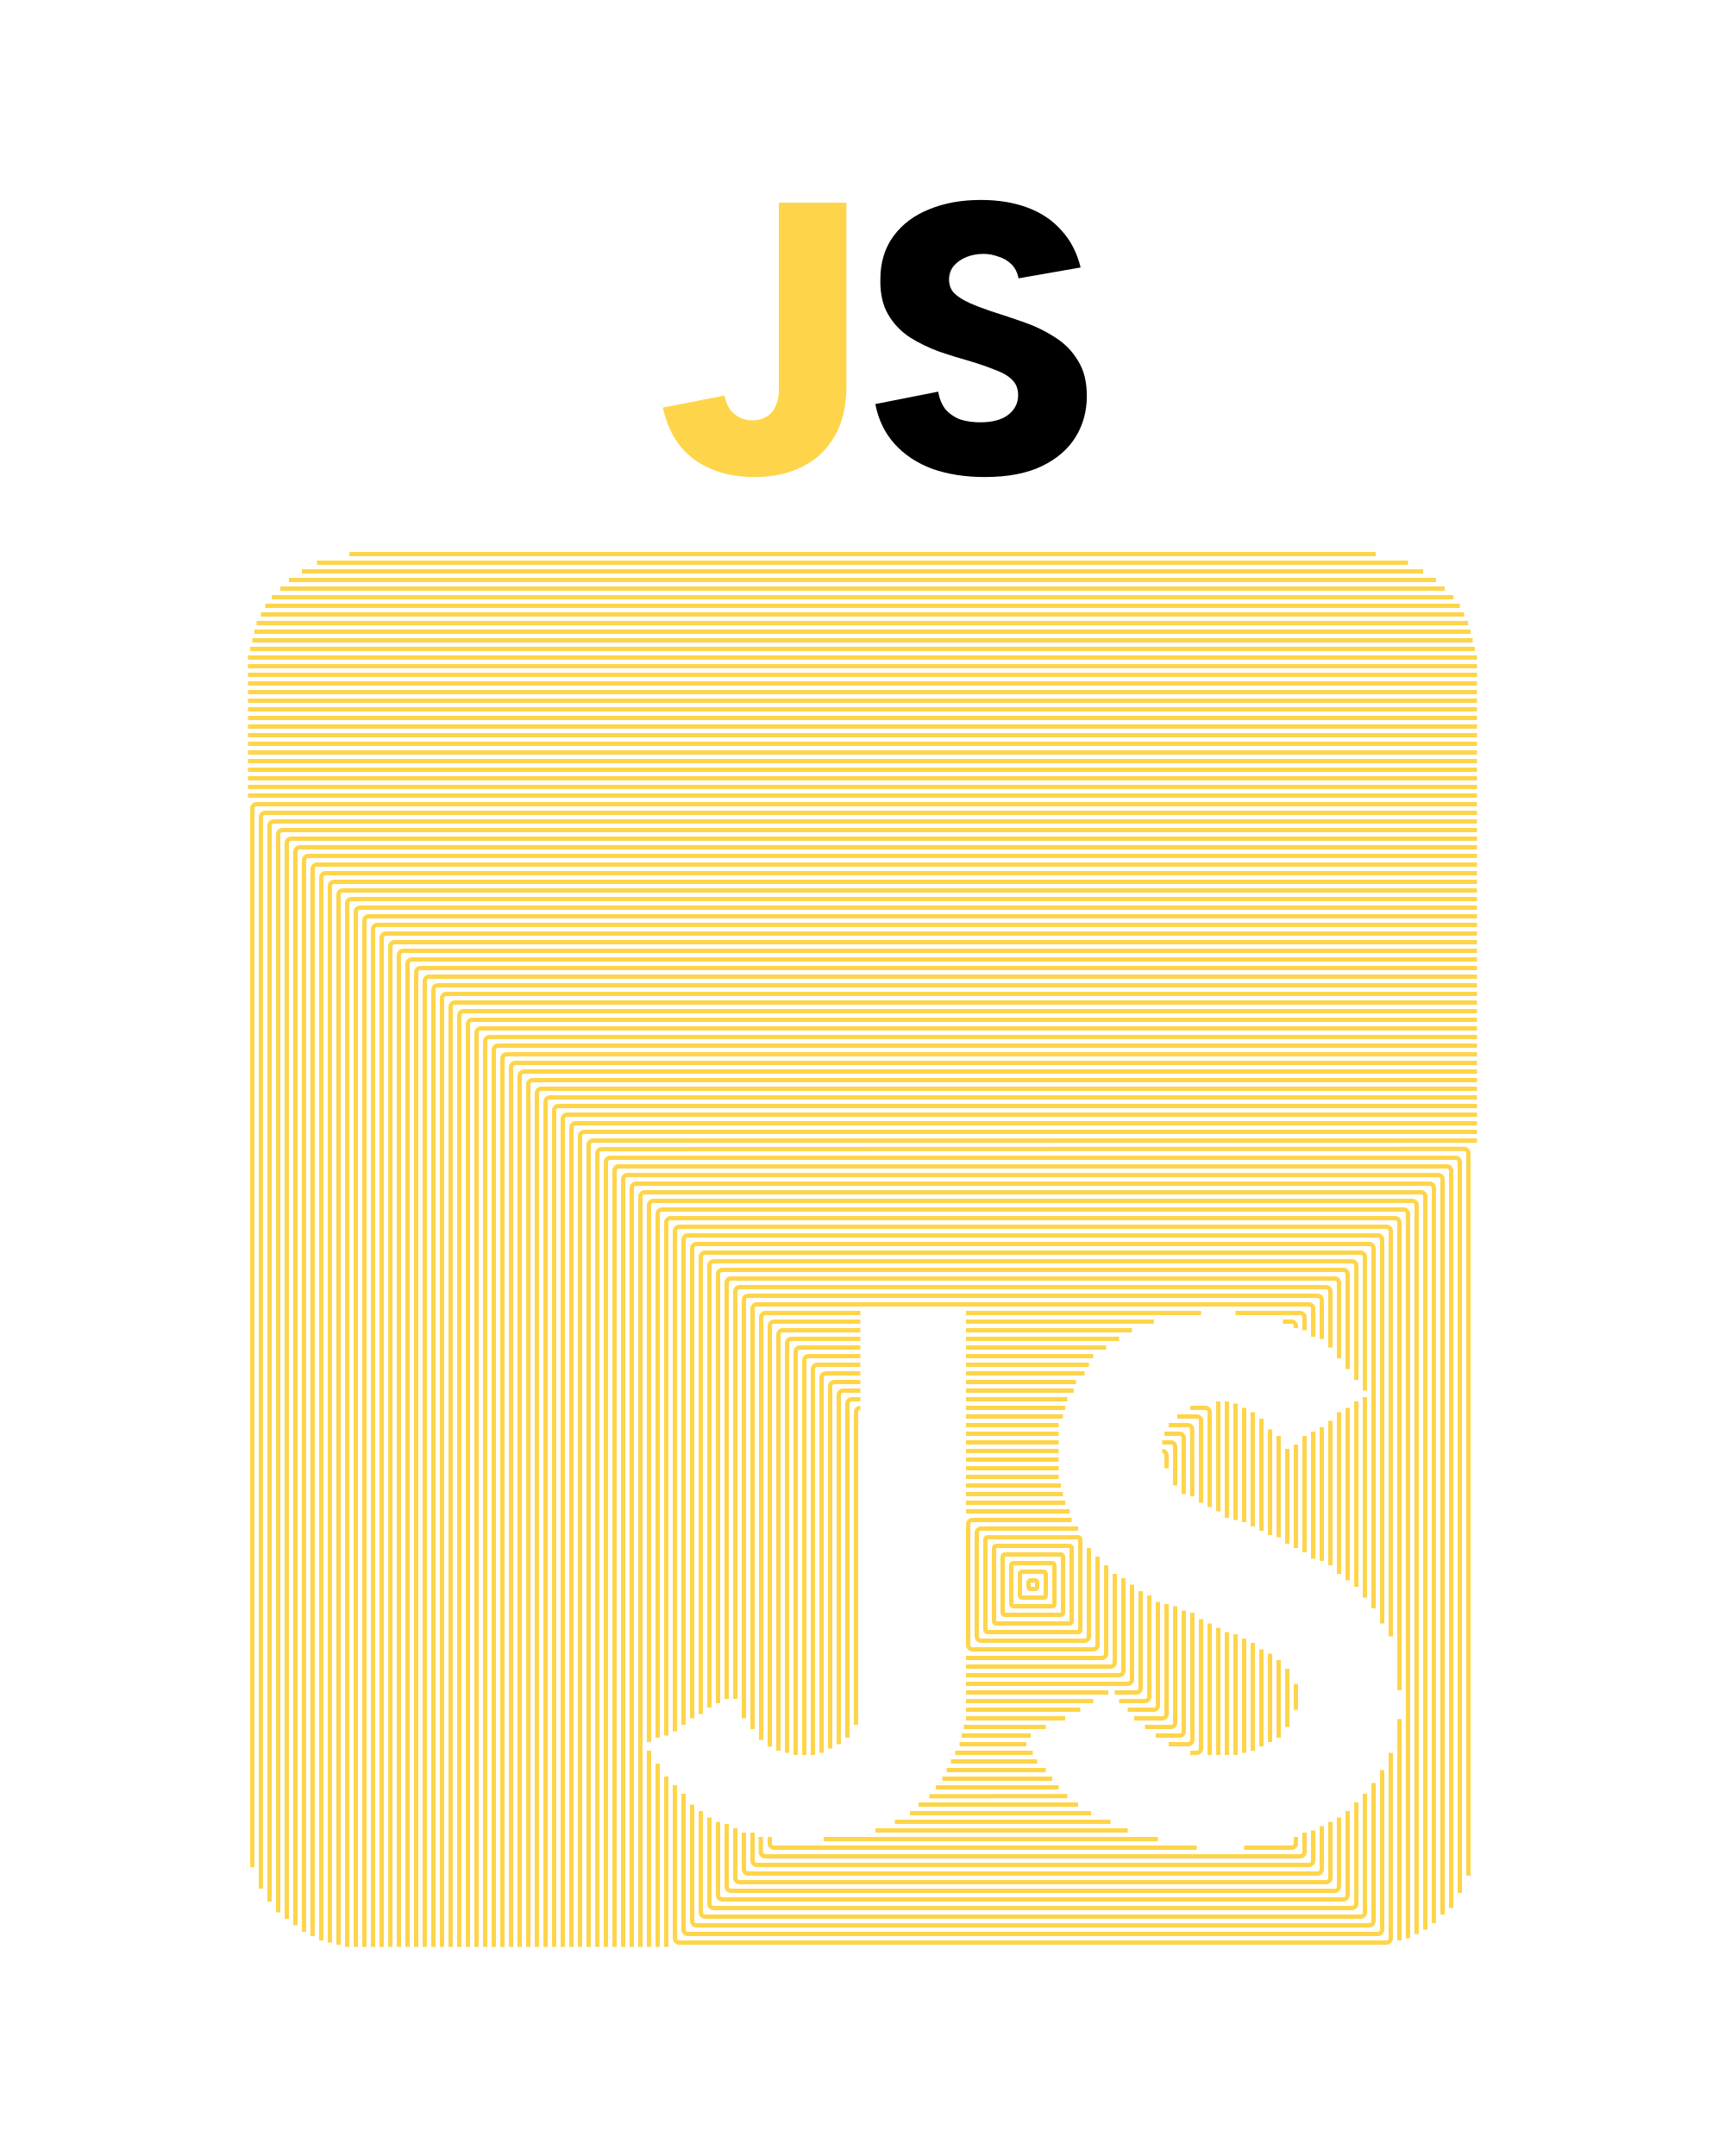
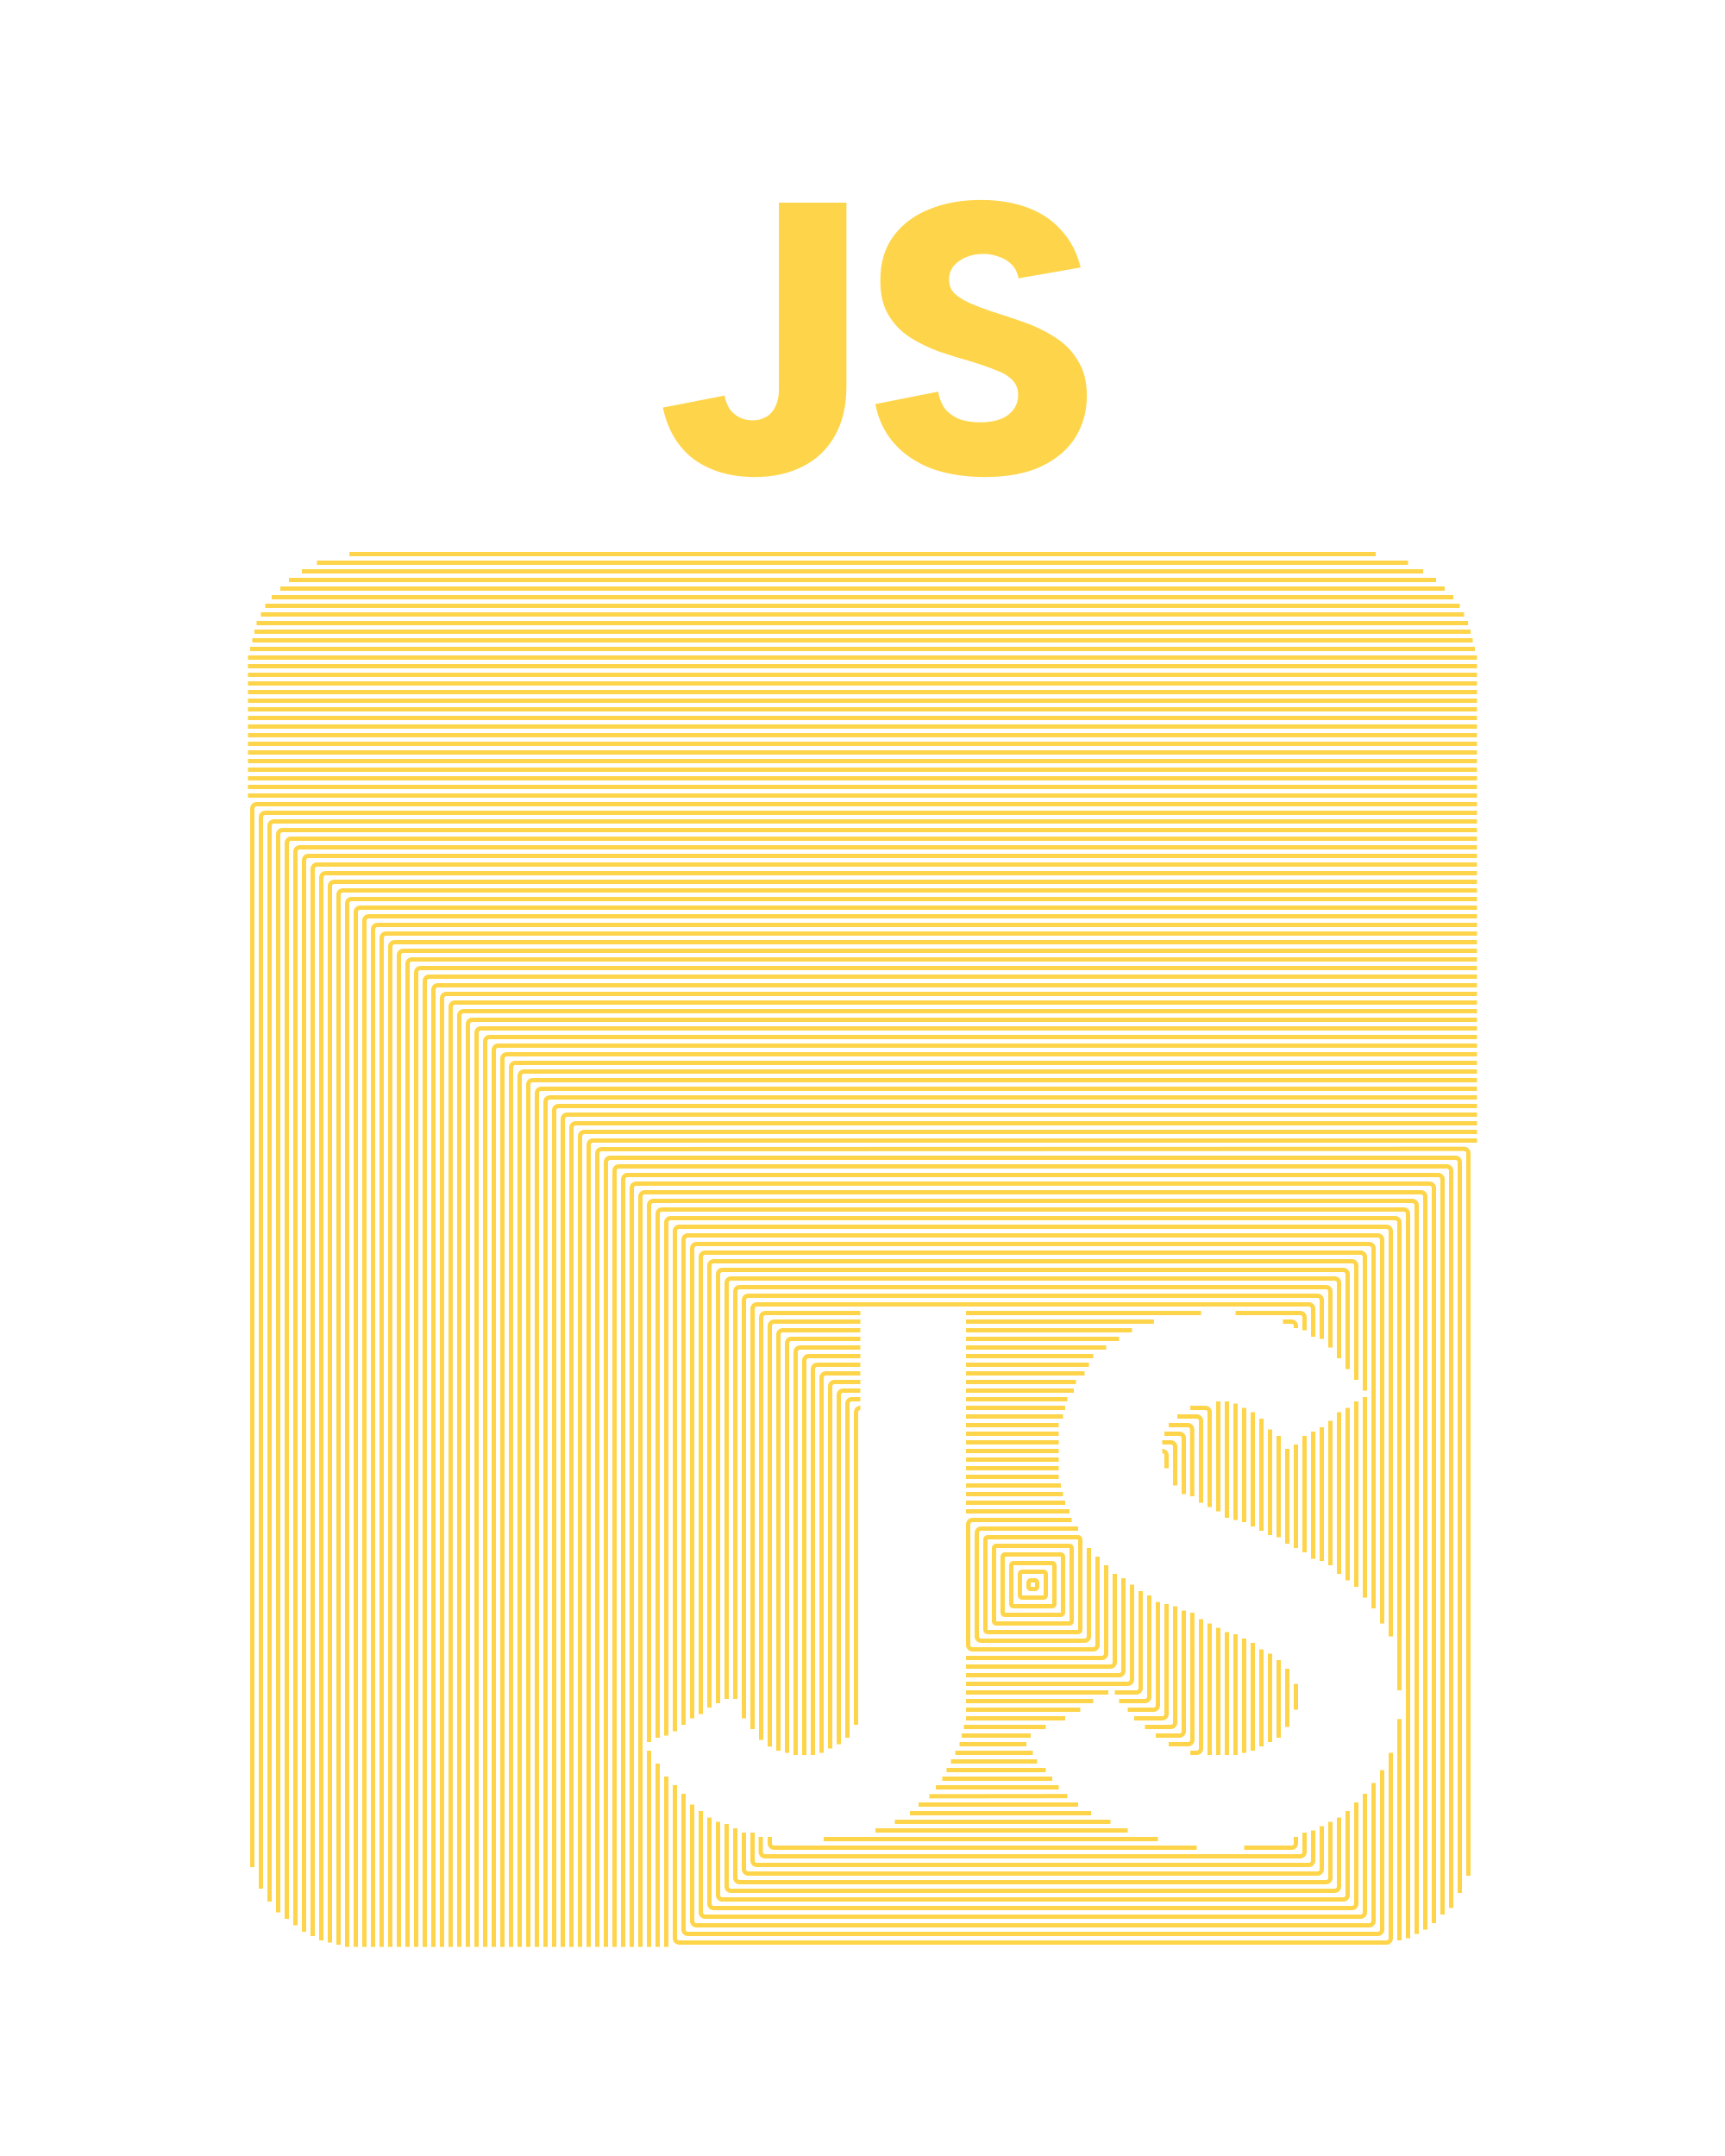
<svg xmlns="http://www.w3.org/2000/svg" width="400" height="500" fill="none" viewBox="0 0 400 500">
  <g class="Frame 7">
    <g class="Group 14">
      <rect width="2" height="2" x="238.5" y="366.5" stroke="#FED54A" class="Rectangle 122" rx=".5" />
      <rect width="6" height="6" x="236.5" y="364.5" stroke="#FED54A" class="Rectangle 123" rx=".5" />
      <rect width="10" height="10" x="234.5" y="362.5" stroke="#FED54A" class="Rectangle 124" rx=".5" />
      <rect width="14" height="14" x="232.5" y="360.5" stroke="#FED54A" class="Rectangle 125" rx=".5" />
      <rect width="18" height="18" x="230.5" y="358.5" stroke="#FED54A" class="Rectangle 126" rx=".5" />
      <rect width="22" height="22" x="228.5" y="356.5" stroke="#FED54A" class="Rectangle 127" rx=".5" />
      <path stroke="#FED54A" d="M250 354.5h-22.5a1 1 0 0 0-1 1v24a1 1 0 0 0 1 1h24a1 1 0 0 0 1-1V359" class="Rectangle 128" />
      <path stroke="#FED54A" d="M254.5 361v20.5a1 1 0 0 1-1 1h-28a1 1 0 0 1-1-1v-28a1 1 0 0 1 1-1h23" class="Vector 1619" />
      <path stroke="#FED54A" d="M256.5 363v20.5a1 1 0 0 1-1 1H224m24-34h-24" class="Rectangle 129" />
      <path stroke="#FED54A" d="M224 348.5h23m-23 38h33.5a1 1 0 0 0 1-1V365" class="Rectangle 130" />
      <path stroke="#FED54A" d="M246.5 346.5H224m36.5 19.5v21.5a1 1 0 0 1-1 1H224" class="Rectangle 131" />
      <path stroke="#FED54A" d="M224 344.5h22m-22 46h37.5a1 1 0 0 0 1-1v-22" class="Rectangle 132" />
      <path stroke="#FED54A" d="M224 342.5h21.5m-21.5 50h33m1.5 0h5a1 1 0 0 0 1-1V369" class="Rectangle 133" />
      <path stroke="#FED54A" d="M224 340.5h21.5m-21.5 54h29.5m13-24.5v23.5a1 1 0 0 1-1 1h-6" class="Rectangle 134" />
      <path stroke="#FED54A" d="M224 338.5h21.5m-21.5 58h26.5m18-25v24a1 1 0 0 1-1 1h-6" class="Rectangle 135" />
      <path stroke="#FED54A" d="M224 336.5h21.5m-21.5 62h23m23.5-26.5v25.5a1 1 0 0 1-1 1H263m6.5-62a1 1 0 0 1 1 1v3" class="Rectangle 136" />
      <path stroke="#FED54A" d="M224.001 334.5h21.5m-22.001 66h19.001m27-66h2a1 1 0 0 1 1 1v9m-7 56h6a1 1 0 0 0 1-1v-27" class="Rectangle 137" />
      <path stroke="#FED54A" d="M224 332.5h21.5m24.5 0h3.5a1 1 0 0 1 1 1v13m-51.5 56h16m29 0h5.5a1 1 0 0 0 1-1v-28" class="Rectangle 138" />
      <path stroke="#FED54A" d="M224 330.5h21.499m25.501 0h4.442a1 1 0 0 1 1 .999l.013 15.501M222.5 404.5h15.499m33 0h4.5a1 1 0 0 0 1-1.001L276.476 374" class="Rectangle 139" />
      <path stroke="#FED54A" d="M224 328.5h22.5m-25 78h18m36.5 0h1.5a1 1 0 0 0 1-1v-30m-5.5-47h4.5a1 1 0 0 1 1 1v19" class="Rectangle 140" />
      <path stroke="#FED54A" d="M280.5 407v-30.5m-40 32h-20m-22-8.5v-72.5a1 1 0 0 1 1-1m24.5 0h23m29 0h3.5a1 1 0 0 1 1 1v22" class="Rectangle 141" />
      <path stroke="#FED54A" d="M242.5 410.5h-23m63-3.5v-29.5m-86 25.5v-77.5a1 1 0 0 1 1-1h2m24.5 0h23.5m35 .5v25.5" class="Rectangle 142" />
      <path stroke="#FED54A" d="M284.5 378.5V407m0-55v-27m-35.5-2.5h-25m-24.5 0h-4a1 1 0 0 0-1 1v81m49.5 8h-25.5" class="Rectangle 143" />
      <path stroke="#FED54A" d="M199.5 320.5h-6a1 1 0 0 0-1 1v84m31.5-85h25.5m37 5v27m0 26.5v28m-41 7.5H217" class="Rectangle 144" />
      <path stroke="#FED54A" d="M199.5 318.5h-8a1 1 0 0 0-1 1v87m33.5-88h27.5m37 8V353m0 27v26.5m-41 10.041-32 .033" class="Rectangle 145" />
      <path stroke="#FED54A" d="m188.499 407-.001-89.5a1 1 0 0 1 1-1H199.5m13.499 102H250m40.5-12.5v-25m0-27-.001-26.5m-37.999-11H224" class="Rectangle 146" />
      <path stroke="#FED54A" d="M186.5 407v-91.5a1 1 0 0 1 1-1h12m11.5 106h42m39.5-15.5v-22.5m0-27.5v-26m-39-14.5H224" class="Rectangle 147" />
      <path stroke="#FED54A" d="M184.5 407v-93.5a1 1 0 0 1 1-1h14m8 110h50m37-18.5v-20.5m0-27.5v-24.5m-38-19H224" class="Rectangle 148" />
      <path stroke="#FED54A" d="M182.5 406.5v-95a1 1 0 0 1 1-1h16m3.5 114h58.5m35-21.5v-18m0-28.5V333m-37-22.5H224" class="Rectangle 149" />
      <path stroke="#FED54A" d="M180.5 406v-96.5a1 1 0 0 1 1-1h18m-8.5 118h77.5m30-26V387m0-29v-22m-36-27.5H224" class="Rectangle 150" />
      <path stroke="#FED54A" d="M178.5 426v1.5a1 1 0 0 0 1 1h98m11 0h11a1 1 0 0 0 1-1V426m0-29.5v-6m0-31.5v-24m0-27v-.5a1 1 0 0 0-1-1h-2m-29.927 0H224m-24.5 0h-20a1 1 0 0 0-1 1v97.557" class="Rectangle 151" />
      <path stroke="#FED54A" d="M199.5 304.5h-22a1 1 0 0 0-1 1v98m47.5-99h54.5m8 0h15a1 1 0 0 1 1 1v3m0 24.5v27m0 65v4.5a1 1 0 0 1-1 1H177.407a1 1 0 0 1-1-1.001l.003-3.499" class="Rectangle 152" />
      <path stroke="#FED54A" d="M174.5 425v6.5a1 1 0 0 0 1 1h128a1 1 0 0 0 1-1v-7m-130-23.5v-97.5a1 1 0 0 1 1-1h128a1 1 0 0 1 1 1v6.5m0 22v29.5" class="Rectangle 153" />
      <path stroke="#FED54A" d="M172.5 398.5v-97a1 1 0 0 1 1-1h132a1 1 0 0 1 1 1v9M172.5 425v8.5a1 1 0 0 0 1 1h132a1 1 0 0 0 1-1v-10m0-92.5v31" class="Rectangle 154" />
      <path stroke="#FED54A" d="M170.5 394v-94.5a1 1 0 0 1 1-1h136a1 1 0 0 1 1 1v13M170.5 424v11.5a1 1 0 0 0 1 1h136a1 1 0 0 0 1-1v-13m0-59.5v-33.5" class="Rectangle 155" />
      <path stroke="#FED54A" d="M310.5 315v-17.5a1 1 0 0 0-1-1h-140a1 1 0 0 0-1 1V394m142-66.5V365m0 56.5v16a1 1 0 0 1-1 1h-140a1 1 0 0 1-1-1V423" class="Rectangle 156" />
      <path stroke="#FED54A" d="M312.5 317.5v-22a1 1 0 0 0-1-1h-144a1 1 0 0 0-1 1V395m146-68.5v40m0 53.5v19.5a1 1 0 0 1-1 1h-144a1 1 0 0 1-1-1v-17" class="Rectangle 157" />
      <path stroke="#FED54A" d="M314.5 320v-26.5a1 1 0 0 0-1-1h-148a1 1 0 0 0-1 1V396m150-71v43m0 50v23.5a1 1 0 0 1-1 1h-148a1 1 0 0 1-1-1v-20" class="Rectangle 158" />
      <path stroke="#FED54A" d="M316.5 322.5v-31a1 1 0 0 0-1-1h-152a1 1 0 0 0-1 1v106m154-73.5v46.5m0 45.5v27.5a1 1 0 0 1-1 1h-152a1 1 0 0 1-1-1V420" class="Rectangle 159" />
      <path stroke="#FED54A" d="M160.5 398.5v-109a1 1 0 0 1 1-1h156a1 1 0 0 1 1 1V373m-158 45.5v27a1 1 0 0 0 1 1h156a1 1 0 0 0 1-1v-32" class="Rectangle 160" />
      <path stroke="#FED54A" d="M158.5 400V287.5a1 1 0 0 1 1-1h160a1 1 0 0 1 1 1v89m-162 39.5v31.5a1 1 0 0 0 1 1h160a1 1 0 0 0 1-1v-37" class="Rectangle 161" />
      <path stroke="#FED54A" d="M156.5 401.5v-116a1 1 0 0 1 1-1h164a1 1 0 0 1 1 1v94m-166 34.5v35.5a1 1 0 0 0 1 1h164a1 1 0 0 0 1-1v-43" class="Rectangle 162" />
      <path stroke="#FED54A" d="m324.5 450 .001-51.34M324.5 392l.001-108.5a1 1 0 0 0-1-1H155.5a1 1 0 0 0-1 1v119m0 9.5v39.5" class="Rectangle 163" />
      <path stroke="#FED54A" d="M152.5 403V281.5a1 1 0 0 1 1-1h172a1 1 0 0 1 1 1v168m-174-40.5v42.5" class="Rectangle 164" />
      <path stroke="#FED54A" d="M150.5 404V279.5a1 1 0 0 1 1-1h176a1 1 0 0 1 1 1v169m-178-42.5v45.5" class="Rectangle 165" />
      <path stroke="#FED54A" d="M148.5 451.5v-174a1 1 0 0 1 1-1h180a1 1 0 0 1 1 1v170" class="Rectangle 166" />
      <path stroke="#FED54A" d="M146.5 451.5v-176a1 1 0 0 1 1-1h184a1 1 0 0 1 1 1V446" class="Rectangle 167" />
      <path stroke="#FED54A" d="M144.5 451.5v-178a1 1 0 0 1 1-1h188a1 1 0 0 1 1 1V444" class="Rectangle 168" />
      <path stroke="#FED54A" d="M142.5 451.5v-180a1 1 0 0 1 1-1h192a1 1 0 0 1 1 1v170.974" class="Rectangle 169" />
      <path stroke="#FED54A" d="M140.5 451.5v-182a1 1 0 0 1 1-1h196a1 1 0 0 1 1 1V439" class="Rectangle 170" />
      <path stroke="#FED54A" d="M138.5 451.5v-184a1 1 0 0 1 1-1l200-.065a1 1 0 0 1 1 1V435" class="Rectangle 171" />
      <path stroke="#FED54A" d="M342.5 264.5h-205a1 1 0 0 0-1 1v186" class="Rectangle 172" />
      <path stroke="#FED54A" d="M342.5 262.5h-207a1 1 0 0 0-1 1v188" class="Rectangle 173" />
      <path stroke="#FED54A" d="M342.5 260.5h-209a1 1 0 0 0-1 1v190" class="Rectangle 174" />
      <path stroke="#FED54A" d="M342.5 258.5h-211a1 1 0 0 0-1 1v192" class="Rectangle 175" />
      <path stroke="#FED54A" d="M342.5 256.5h-213a1 1 0 0 0-1 1v194" class="Rectangle 176" />
      <path stroke="#FED54A" d="M342.5 254.5h-215a1 1 0 0 0-1 1v196" class="Rectangle 177" />
      <path stroke="#FED54A" d="M342.5 252.5h-217a1 1 0 0 0-1 1v198" class="Rectangle 178" />
      <path stroke="#FED54A" d="M342.5 250.5h-219a1 1 0 0 0-1 1v200" class="Rectangle 179" />
      <path stroke="#FED54A" d="M342.5 248.5h-221a1 1 0 0 0-1 1v202" class="Rectangle 180" />
      <path stroke="#FED54A" d="M342.5 246.5h-223a1 1 0 0 0-1 1v204" class="Rectangle 181" />
      <path stroke="#FED54A" d="M342.5 244.5h-225a1 1 0 0 0-1 1v206" class="Rectangle 182" />
      <path stroke="#FED54A" d="M342.5 242.5h-227a1 1 0 0 0-1 1v208" class="Rectangle 183" />
      <path stroke="#FED54A" d="M342.5 240.5h-229a1 1 0 0 0-1 1v210" class="Rectangle 184" />
      <path stroke="#FED54A" d="M342.5 238.5h-231a1 1 0 0 0-1 1v212" class="Rectangle 185" />
      <path stroke="#FED54A" d="M342.5 236.5h-233a1 1 0 0 0-1 1v214" class="Rectangle 186" />
      <path stroke="#FED54A" d="M342.5 234.5h-235a1 1 0 0 0-1 1v216" class="Rectangle 187" />
      <path stroke="#FED54A" d="M342.5 232.5h-237a1 1 0 0 0-1 1v218" class="Rectangle 188" />
      <path stroke="#FED54A" d="M342.5 230.5h-239a1 1 0 0 0-1 1v220" class="Rectangle 189" />
      <path stroke="#FED54A" d="M342.5 228.5h-241a1 1 0 0 0-1 1v222" class="Rectangle 190" />
      <path stroke="#FED54A" d="M342.5 226.5h-243a1 1 0 0 0-1 1v224" class="Rectangle 191" />
      <path stroke="#FED54A" d="M342.5 224.5h-245a1 1 0 0 0-1 1v226" class="Rectangle 192" />
      <path stroke="#FED54A" d="M342.5 222.5h-247a1 1 0 0 0-1 1v228" class="Rectangle 193" />
      <path stroke="#FED54A" d="M342.5 220.5h-249a1 1 0 0 0-1 1v230" class="Rectangle 194" />
      <path stroke="#FED54A" d="M342.5 218.5h-251a1 1 0 0 0-1 1v232" class="Rectangle 195" />
      <path stroke="#FED54A" d="M342.5 216.5h-253a1 1 0 0 0-1 1v234" class="Rectangle 196" />
      <path stroke="#FED54A" d="M342.5 212.5h-257a1 1 0 0 0-1 1v238" class="Rectangle 198" />
      <path stroke="#FED54A" d="M86.5 451.5v-236a1 1 0 0 1 1-1h255" class="Vector 1620" />
      <path stroke="#FED54A" d="M82.5 451.5v-240a1 1 0 0 1 1-1h259" class="Vector 1621" />
      <path stroke="#FED54A" d="M80.5 451.5v-242a1 1 0 0 1 1-1h261" class="Vector 1622" />
      <path stroke="#FED54A" d="M342.5 206.5h-263a1 1 0 0 0-1 1V451" class="Vector 1623" />
      <path stroke="#FED54A" d="M342.5 204.5h-265a1 1 0 0 0-1 1v245" class="Vector 1624" />
      <path stroke="#FED54A" d="M74.5 450V203.5a1 1 0 0 1 1-1h267" class="Vector 1625" />
      <path stroke="#FED54A" d="M342.5 200.5h-269a1 1 0 0 0-1 1V449" class="Vector 1626" />
      <path stroke="#FED54A" d="M70.5 448V199.5a1 1 0 0 1 1-1h271" class="Vector 1627" />
      <path stroke="#FED54A" d="M342.5 196.5h-273a1 1 0 0 0-1 1v249" class="Vector 1628" />
      <path stroke="#FED54A" d="M66.5 445V195.5a1 1 0 0 1 1-1h275" class="Vector 1629" />
      <path stroke="#FED54A" d="M342.5 192.5h-277a1 1 0 0 0-1 1v250" class="Vector 1630" />
      <path stroke="#FED54A" d="M62.5 441V191.5a1 1 0 0 1 1-1h279" class="Vector 1631" />
      <path stroke="#FED54A" d="M342.5 188.5h-281a1 1 0 0 0-1 1V438" class="Vector 1632" />
      <path stroke="#FED54A" d="M58.5 433V187.5a1 1 0 0 1 1-1h283" class="Vector 1633" />
      <path stroke="#FED54A" d="M342.5 184.5h-285" class="Vector 1634" />
      <path stroke="#FED54A" d="M342.5 182.5h-285" class="Vector 1635" />
      <path stroke="#FED54A" d="M57.5 180.5h285" class="Vector 1638" />
      <path stroke="#FED54A" d="M342.5 178.5h-285" class="Vector 1639" />
      <path stroke="#FED54A" d="M57.5 176.5h285" class="Vector 1640" />
      <path stroke="#FED54A" d="M342.5 174.5h-285" class="Vector 1641" />
      <path stroke="#FED54A" d="M57.5 172.5h285" class="Vector 1642" />
      <path stroke="#FED54A" d="M342.5 170.5h-285" class="Vector 1643" />
      <path stroke="#FED54A" d="M57.5 168.5h285" class="Vector 1644" />
      <path stroke="#FED54A" d="M342.5 166.5h-285" class="Vector 1645" />
      <path stroke="#FED54A" d="M57.5 164.5h285" class="Vector 1646" />
      <path stroke="#FED54A" d="M342.5 162.5h-285" class="Vector 1647" />
      <path stroke="#FED54A" d="M57.5 160.5h285" class="Vector 1648" />
      <path stroke="#FED54A" d="M342.5 158.5h-285" class="Vector 1649" />
      <path stroke="#FED54A" d="M57.5 156.5h285" class="Vector 1650" />
      <path stroke="#FED54A" d="M342.5 154.5h-285" class="Vector 1651" />
      <path stroke="#FED54A" d="M57.5 152.5h285" class="Vector 1652" />
      <path stroke="#FED54A" d="M342 150.5H58" class="Vector 1653" />
      <path stroke="#FED54A" d="M58.5 148.5h283" class="Vector 1654" />
      <path stroke="#FED54A" d="M341 146.5H59" class="Vector 1655" />
      <path stroke="#FED54A" d="M59.5 144.5h280.927" class="Vector 1656" />
      <path stroke="#FED54A" d="M60.5 142.5h279" class="Vector 1657" />
      <path stroke="#FED54A" d="M338.5 140.5h-277" class="Vector 1658" />
      <path stroke="#FED54A" d="M63 138.5h274" class="Vector 1659" />
      <path stroke="#FED54A" d="M335.001 136.5H65" class="Vector 1660" />
      <path stroke="#FED54A" d="M333 134.5H67" class="Vector 1661" />
      <path stroke="#FED54A" d="M70 132.5h259.999" class="Vector 1662" />
      <path stroke="#FED54A" d="M73.5 130.5h253" class="Vector 1663" />
      <path stroke="#FED54A" d="M81 128.5h237.999" class="Vector 1664" />
    </g>
    <path fill="#FED54A" d="M180.613 47h15.66v42.57c0 4.56-.9 8.4-2.7 11.52-1.74 3.12-4.23 5.49-7.47 7.11-3.18 1.62-6.87 2.43-11.07 2.43-5.58 0-10.26-1.35-14.04-4.05-3.72-2.76-6.15-6.78-7.29-12.06l14.31-2.79c.24 1.26.66 2.34 1.26 3.24.66.84 1.44 1.47 2.34 1.89.9.42 1.86.63 2.88.63 1.2 0 2.25-.27 3.15-.81.96-.54 1.68-1.35 2.16-2.43.54-1.08.81-2.37.81-3.87V47Z" class="J" />
-     <path fill="#000" d="M217.55 90.83c.3 1.74.9 3.15 1.8 4.23a8.73 8.73 0 0 0 3.42 2.25c1.38.42 2.88.63 4.5.63 2.82 0 4.98-.57 6.48-1.71 1.56-1.2 2.34-2.73 2.34-4.59 0-1.5-.48-2.7-1.44-3.6-.9-.9-2.19-1.65-3.87-2.25-1.62-.66-3.51-1.32-5.67-1.98-2.4-.66-4.83-1.41-7.29-2.25-2.46-.9-4.74-2.01-6.84-3.33-2.1-1.38-3.78-3.15-5.04-5.31-1.26-2.16-1.86-4.86-1.8-8.1 0-3.96 1.02-7.32 3.06-10.08s4.8-4.83 8.28-6.21c3.48-1.44 7.47-2.16 11.97-2.16 4.08 0 7.71.6 10.89 1.8 3.18 1.2 5.79 2.97 7.83 5.31 2.1 2.28 3.57 5.13 4.41 8.55l-14.4 2.52c-.24-1.32-.78-2.4-1.62-3.24-.84-.84-1.86-1.44-3.06-1.8a9.834 9.834 0 0 0-3.42-.63c-1.44 0-2.76.24-3.96.72-1.2.48-2.19 1.17-2.97 2.07-.72.9-1.08 1.95-1.08 3.15 0 1.32.42 2.4 1.26 3.24.9.84 2.1 1.59 3.6 2.25 1.5.66 3.15 1.29 4.95 1.89 2.46.78 4.98 1.62 7.56 2.52 2.58.9 4.98 2.07 7.2 3.51 2.22 1.38 3.99 3.18 5.31 5.4 1.38 2.16 2.07 4.89 2.07 8.19 0 3.54-.87 6.72-2.61 9.54-1.74 2.82-4.35 5.07-7.83 6.75-3.48 1.68-7.89 2.52-13.23 2.52-4.5 0-8.55-.63-12.15-1.89-3.54-1.32-6.45-3.24-8.73-5.76-2.28-2.52-3.78-5.61-4.5-9.27l14.58-2.88Z" class="S" />
+     <path fill="#FED54A" d="M217.55 90.83c.3 1.74.9 3.15 1.8 4.23a8.73 8.73 0 0 0 3.42 2.25c1.38.42 2.88.63 4.5.63 2.82 0 4.98-.57 6.48-1.71 1.56-1.2 2.34-2.73 2.34-4.59 0-1.5-.48-2.7-1.44-3.6-.9-.9-2.19-1.65-3.87-2.25-1.62-.66-3.51-1.32-5.67-1.98-2.4-.66-4.83-1.41-7.29-2.25-2.46-.9-4.74-2.01-6.84-3.33-2.1-1.38-3.78-3.15-5.04-5.31-1.26-2.16-1.86-4.86-1.8-8.1 0-3.96 1.02-7.32 3.06-10.08s4.8-4.83 8.28-6.21c3.48-1.44 7.47-2.16 11.97-2.16 4.08 0 7.71.6 10.89 1.8 3.18 1.2 5.79 2.97 7.83 5.31 2.1 2.28 3.57 5.13 4.41 8.55l-14.4 2.52c-.24-1.32-.78-2.4-1.62-3.24-.84-.84-1.86-1.44-3.06-1.8a9.834 9.834 0 0 0-3.42-.63c-1.44 0-2.76.24-3.96.72-1.2.48-2.19 1.17-2.97 2.07-.72.9-1.08 1.95-1.08 3.15 0 1.32.42 2.4 1.26 3.24.9.84 2.1 1.59 3.6 2.25 1.5.66 3.15 1.29 4.95 1.89 2.46.78 4.98 1.62 7.56 2.52 2.58.9 4.98 2.07 7.2 3.51 2.22 1.38 3.99 3.18 5.31 5.4 1.38 2.16 2.07 4.89 2.07 8.19 0 3.54-.87 6.72-2.61 9.54-1.74 2.82-4.35 5.07-7.83 6.75-3.48 1.68-7.89 2.52-13.23 2.52-4.5 0-8.55-.63-12.15-1.89-3.54-1.32-6.45-3.24-8.73-5.76-2.28-2.52-3.78-5.61-4.5-9.27l14.58-2.88Z" class="S" />
  </g>
</svg>
